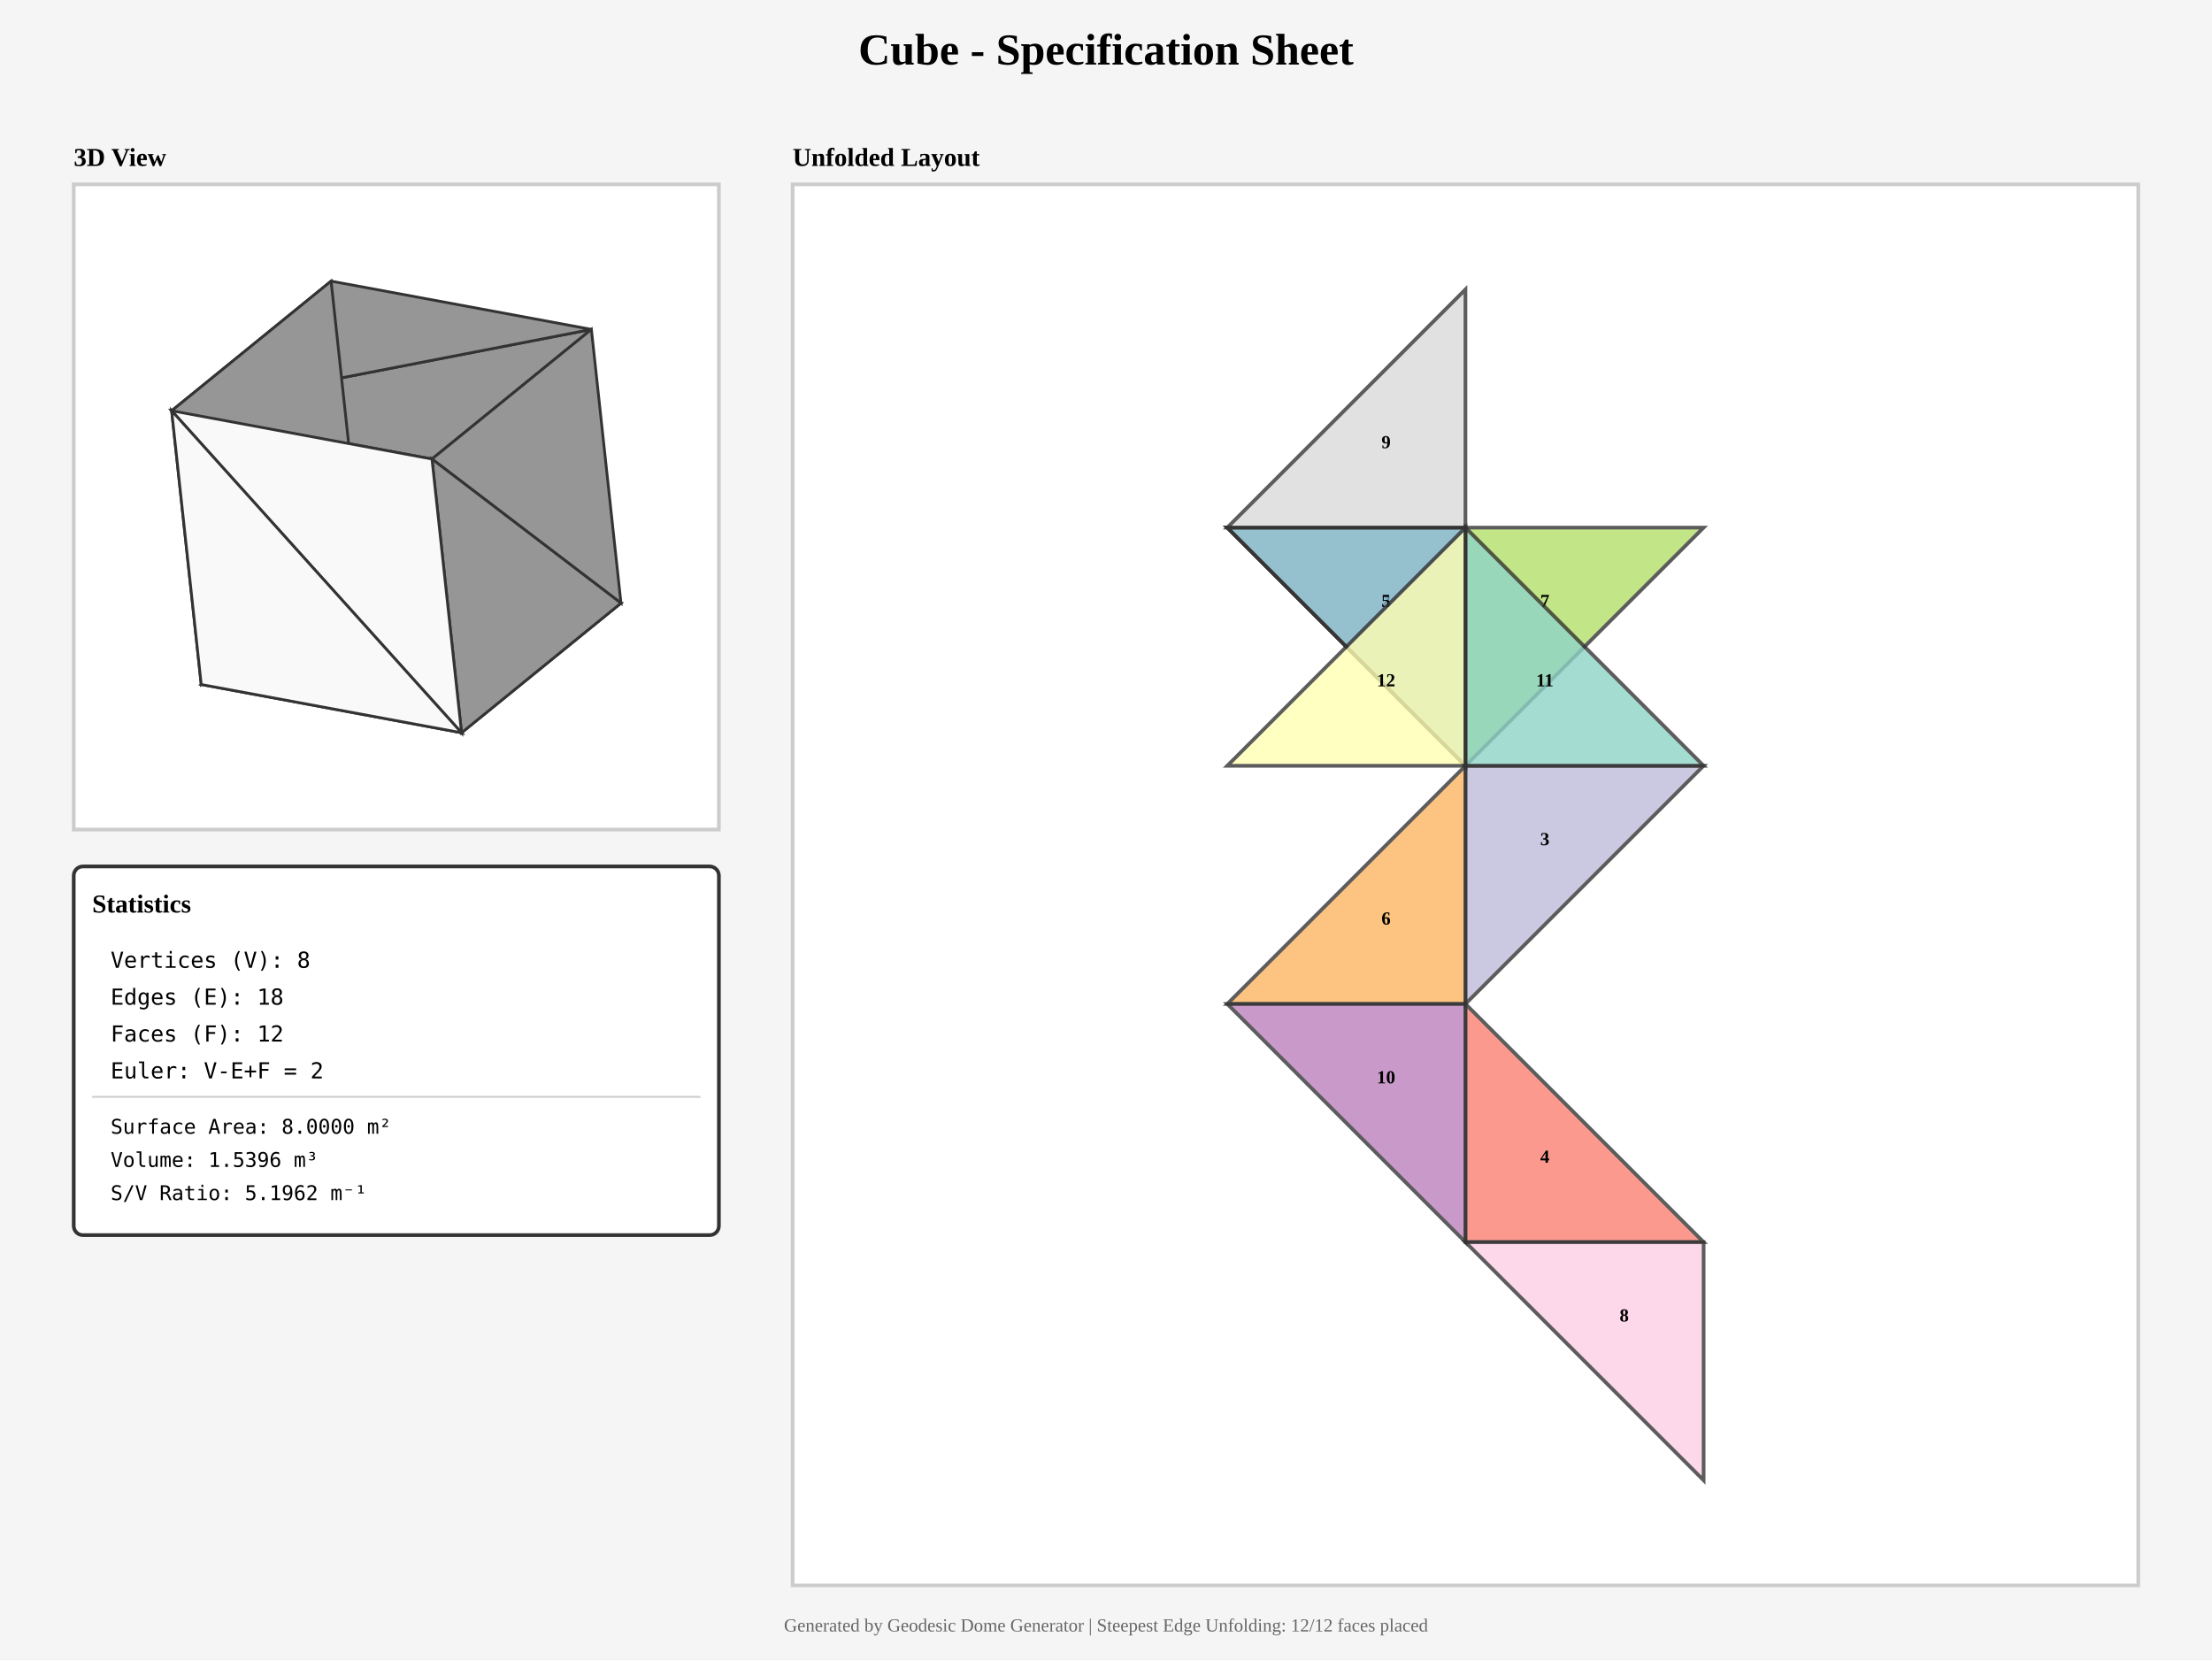
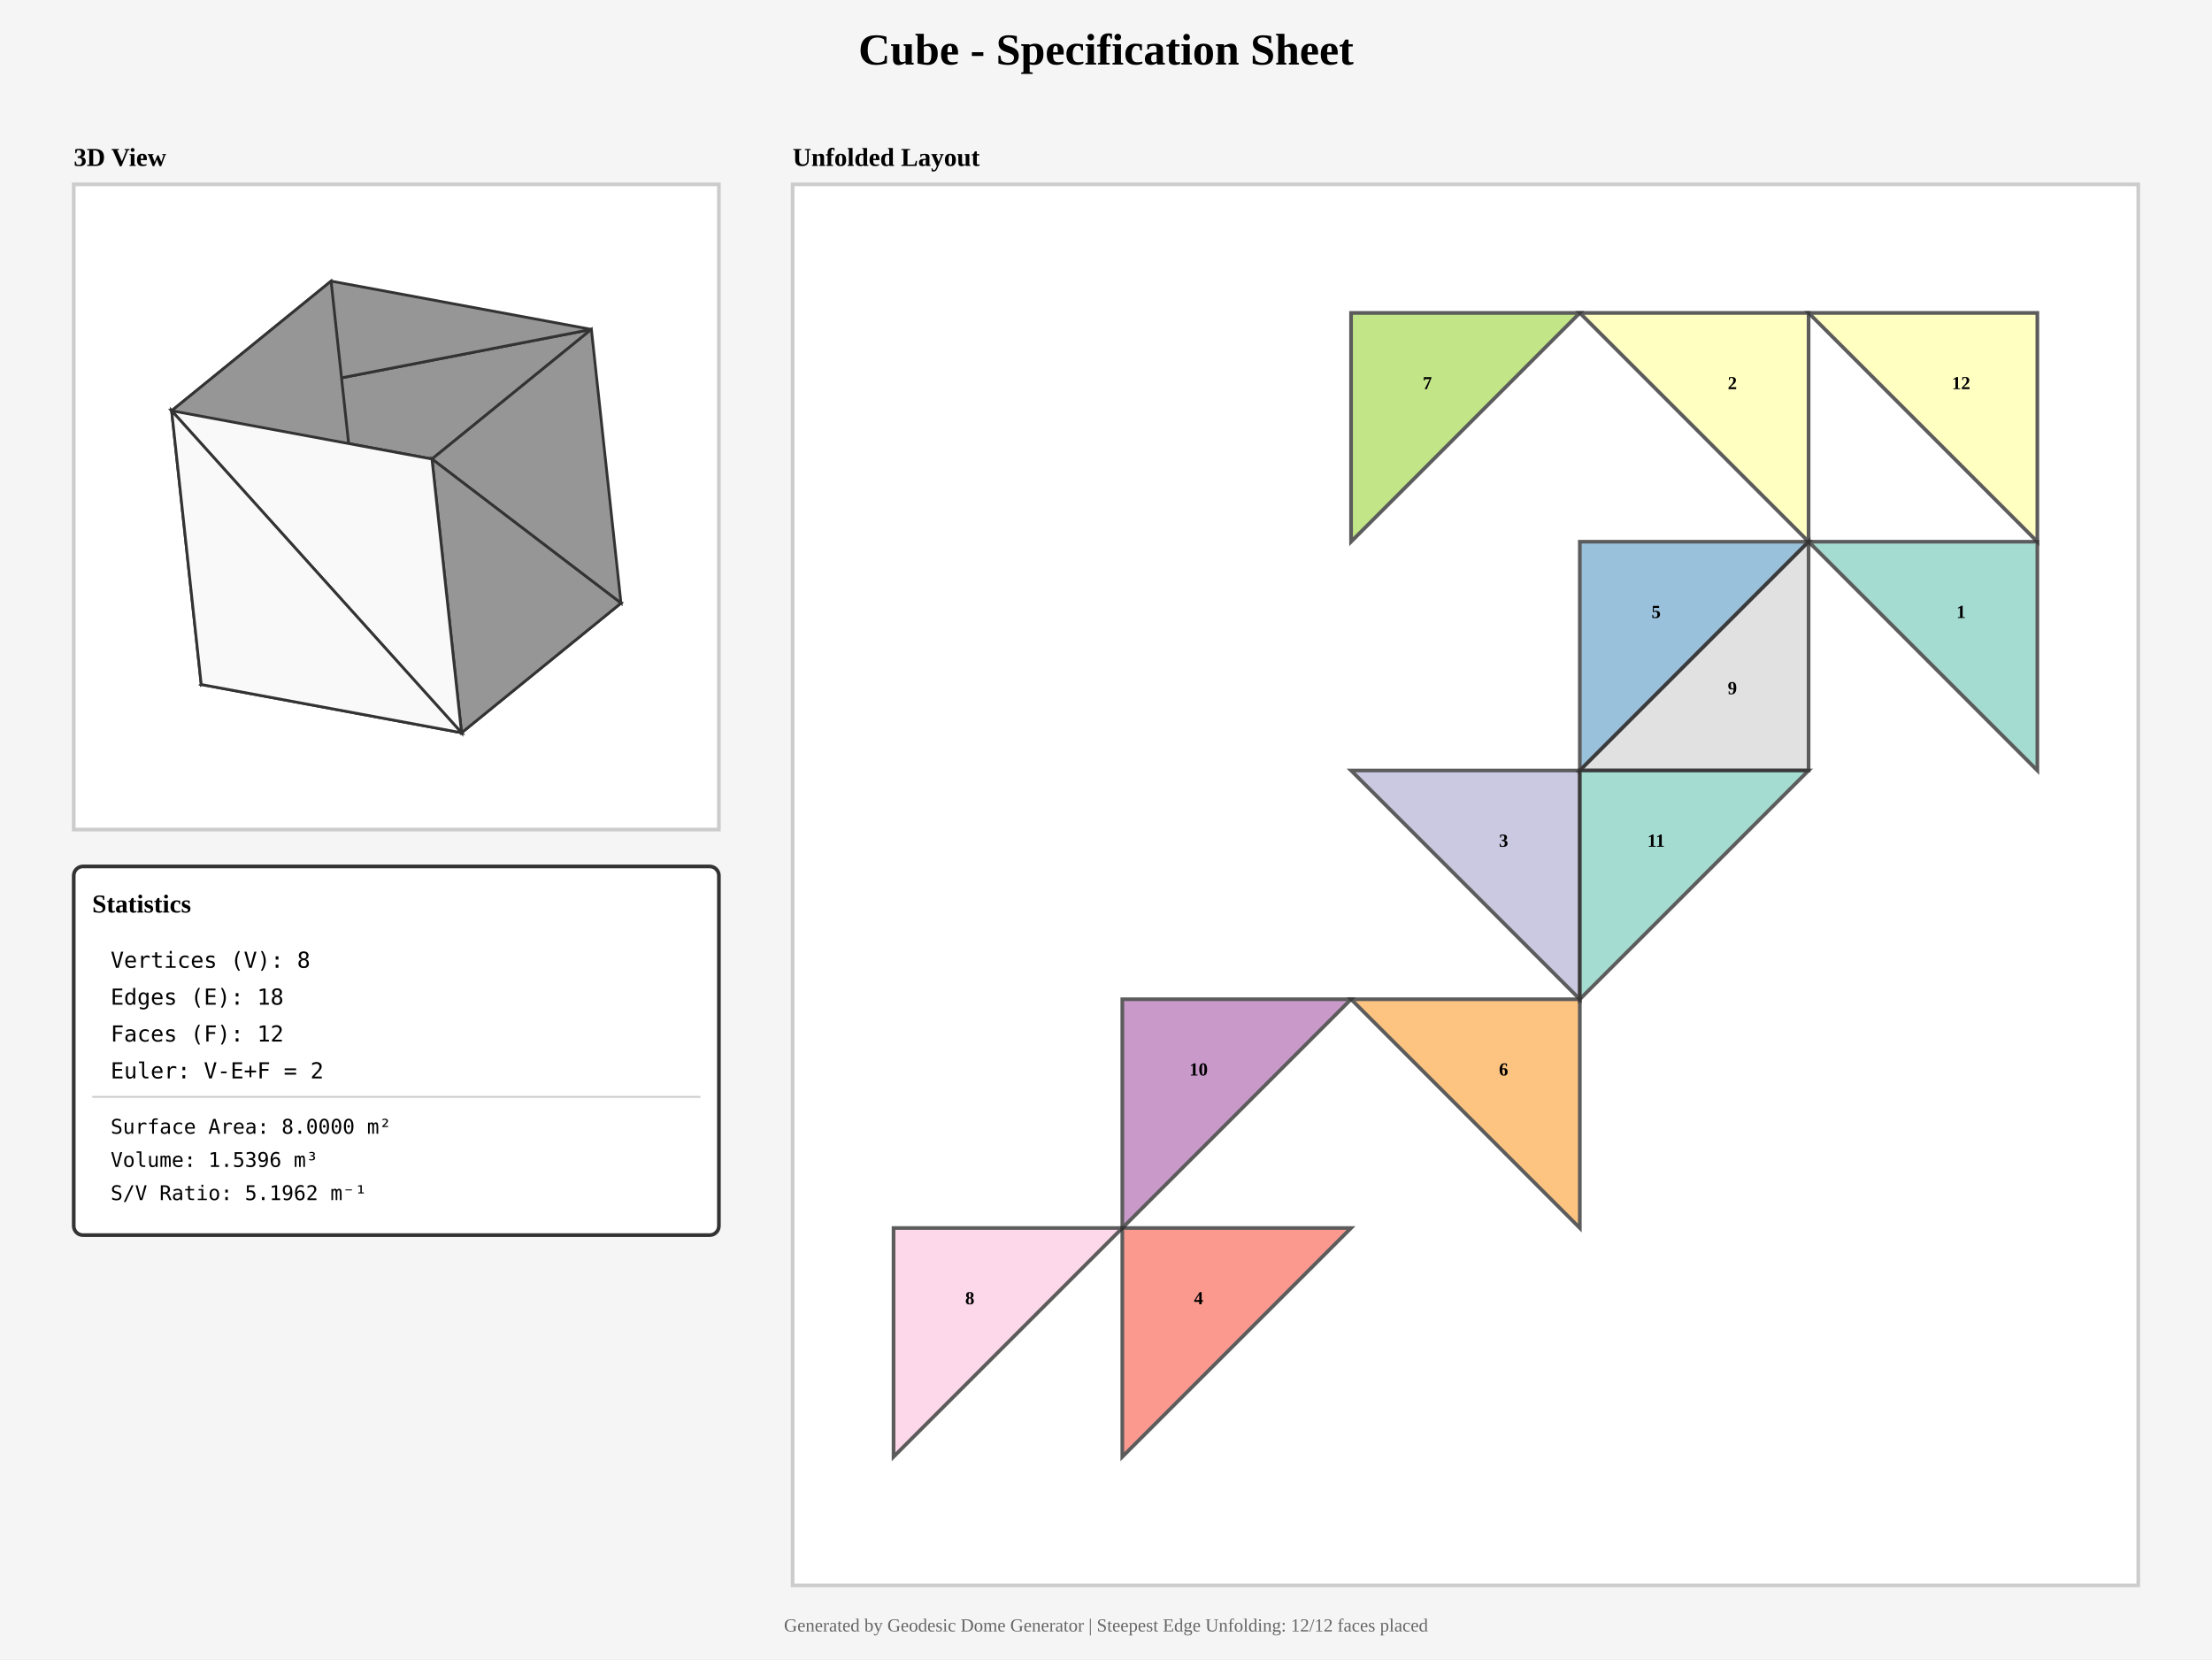
<svg xmlns="http://www.w3.org/2000/svg" width="1200" height="900">
  <rect width="1200" height="900" fill="#f5f5f5" />
  <text x="600.0" y="35" text-anchor="middle" font-size="24" font-weight="bold">Cube - Specification Sheet</text>
  <text x="40" y="90" font-size="14" font-weight="bold">3D View</text>
  <text x="430" y="90" font-size="14" font-weight="bold">Unfolded Layout</text>
  <rect x="40" y="100" width="350" height="350" fill="white" stroke="#ccc" stroke-width="2" />
  <polygon points="93.12,222.82 320.83,178.68 234.34,249.00" fill="rgb(150,150,150)" stroke="#333" stroke-width="1.5" />
  <polygon points="93.12,222.82 179.61,152.50 320.83,178.68" fill="rgb(150,150,150)" stroke="#333" stroke-width="1.5" />
  <polygon points="250.39,397.50 195.66,301.00 109.17,371.32" fill="rgb(150,150,150)" stroke="#333" stroke-width="1.5" />
  <polygon points="250.39,397.50 336.88,327.18 195.66,301.00" fill="rgb(150,150,150)" stroke="#333" stroke-width="1.5" />
  <polygon points="93.12,222.82 109.17,371.32 195.66,301.00" fill="rgb(150,150,150)" stroke="#333" stroke-width="1.5" />
  <polygon points="93.12,222.82 195.66,301.00 179.61,152.50" fill="rgb(150,150,150)" stroke="#333" stroke-width="1.5" />
  <polygon points="234.34,249.00 320.83,178.68 336.88,327.18" fill="rgb(150,150,150)" stroke="#333" stroke-width="1.5" />
  <polygon points="234.34,249.00 336.88,327.18 250.39,397.50" fill="rgb(150,150,150)" stroke="#333" stroke-width="1.5" />
  <polygon points="93.12,222.82 234.34,249.00 250.39,397.50" fill="rgb(249,249,249)" stroke="#333" stroke-width="1.5" />
  <polygon points="93.12,222.82 250.39,397.50 109.17,371.32" fill="rgb(249,249,249)" stroke="#333" stroke-width="1.5" />
  <rect x="40" y="470" width="350" height="200" fill="white" stroke="#333" stroke-width="2" rx="5" />
  <text x="50" y="495" font-size="14" font-weight="bold">Statistics</text>
  <text x="60" y="525" font-size="12" font-family="monospace">
    <tspan x="60" dy="0">Vertices (V): 8</tspan>
    <tspan x="60" dy="20">Edges (E): 18</tspan>
    <tspan x="60" dy="20">Faces (F): 12</tspan>
    <tspan x="60" dy="20">Euler: V-E+F = 2</tspan>
  </text>
  <line x1="50" y1="595" x2="380" y2="595" stroke="#ccc" stroke-width="1" />
  <text x="60" y="615" font-size="11" font-family="monospace">
    <tspan x="60" dy="0">Surface Area: 8.0000 m²</tspan>
    <tspan x="60" dy="18">Volume: 1.5396 m³</tspan>
    <tspan x="60" dy="18">S/V Ratio: 5.1962 m⁻¹</tspan>
  </text>
  <rect x="430" y="100" width="730" height="760" fill="white" stroke="#ccc" stroke-width="2" />
-   <polygon points="665.80,286.20 795.00,286.20 795.00,415.40" fill="#8dd3c7" stroke="#333" stroke-width="2" opacity="0.8" />
-   <text x="751.93" y="329.27" text-anchor="middle" font-size="10" font-weight="bold">1</text>
-   <polygon points="665.80,286.20 795.00,415.40 795.00,286.20" fill="#ffffb3" stroke="#333" stroke-width="2" opacity="0.8" />
-   <text x="751.93" y="329.27" text-anchor="middle" font-size="10" font-weight="bold">2</text>
-   <polygon points="795.00,544.60 924.20,415.40 795.00,415.40" fill="#bebada" stroke="#333" stroke-width="2" opacity="0.8" />
-   <text x="838.07" y="458.47" text-anchor="middle" font-size="10" font-weight="bold">3</text>
-   <polygon points="795.00,544.60 795.00,673.80 924.20,673.80" fill="#fb8072" stroke="#333" stroke-width="2" opacity="0.8" />
-   <text x="838.07" y="630.73" text-anchor="middle" font-size="10" font-weight="bold">4</text>
-   <polygon points="665.80,286.20 795.00,415.40 795.00,286.20" fill="#80b1d3" stroke="#333" stroke-width="2" opacity="0.8" />
-   <text x="751.93" y="329.27" text-anchor="middle" font-size="10" font-weight="bold">5</text>
-   <polygon points="665.80,544.60 795.00,544.60 795.00,415.40" fill="#fdb462" stroke="#333" stroke-width="2" opacity="0.8" />
-   <text x="751.93" y="501.53" text-anchor="middle" font-size="10" font-weight="bold">6</text>
-   <polygon points="795.00,415.40 924.20,286.20 795.00,286.20" fill="#b3de69" stroke="#333" stroke-width="2" opacity="0.8" />
-   <text x="838.07" y="329.27" text-anchor="middle" font-size="10" font-weight="bold">7</text>
-   <polygon points="924.20,803.00 924.20,673.80 795.00,673.80" fill="#fccde5" stroke="#333" stroke-width="2" opacity="0.8" />
-   <text x="881.13" y="716.87" text-anchor="middle" font-size="10" font-weight="bold">8</text>
-   <polygon points="665.80,286.20 795.00,286.20 795.00,157.00" fill="#d9d9d9" stroke="#333" stroke-width="2" opacity="0.8" />
-   <text x="751.93" y="243.13" text-anchor="middle" font-size="10" font-weight="bold">9</text>
-   <polygon points="665.80,544.60 795.00,673.80 795.00,544.60" fill="#bc80bd" stroke="#333" stroke-width="2" opacity="0.8" />
-   <text x="751.93" y="587.67" text-anchor="middle" font-size="10" font-weight="bold">10</text>
-   <polygon points="795.00,286.20 795.00,415.40 924.20,415.40" fill="#8dd3c7" stroke="#333" stroke-width="2" opacity="0.8" />
-   <text x="838.07" y="372.33" text-anchor="middle" font-size="10" font-weight="bold">11</text>
-   <polygon points="795.00,286.20 665.80,415.40 795.00,415.40" fill="#ffffb3" stroke="#333" stroke-width="2" opacity="0.8" />
-   <text x="751.93" y="372.33" text-anchor="middle" font-size="10" font-weight="bold">12</text>
+   <polygon points="981.15,293.85 1105.25,293.85 1105.25,417.95" fill="#8dd3c7" stroke="#333" stroke-width="2" opacity="0.8" />
+   <text x="1063.88" y="335.22" text-anchor="middle" font-size="10" font-weight="bold">1</text>
+   <polygon points="981.15,293.85 857.05,169.75 981.15,169.75" fill="#ffffb3" stroke="#333" stroke-width="2" opacity="0.8" />
+   <text x="939.78" y="211.12" text-anchor="middle" font-size="10" font-weight="bold">2</text>
+   <polygon points="857.05,542.05 732.95,417.95 857.05,417.95" fill="#bebada" stroke="#333" stroke-width="2" opacity="0.8" />
+   <text x="815.68" y="459.32" text-anchor="middle" font-size="10" font-weight="bold">3</text>
+   <polygon points="608.85,790.25 608.85,666.15 732.95,666.15" fill="#fb8072" stroke="#333" stroke-width="2" opacity="0.8" />
+   <text x="650.22" y="707.52" text-anchor="middle" font-size="10" font-weight="bold">4</text>
+   <polygon points="981.15,293.85 857.05,417.95 857.05,293.85" fill="#80b1d3" stroke="#333" stroke-width="2" opacity="0.8" />
+   <text x="898.42" y="335.22" text-anchor="middle" font-size="10" font-weight="bold">5</text>
+   <polygon points="732.95,542.05 857.05,542.05 857.05,666.15" fill="#fdb462" stroke="#333" stroke-width="2" opacity="0.8" />
+   <text x="815.68" y="583.42" text-anchor="middle" font-size="10" font-weight="bold">6</text>
+   <polygon points="857.05,169.75 732.95,293.85 732.95,169.75" fill="#b3de69" stroke="#333" stroke-width="2" opacity="0.8" />
+   <text x="774.32" y="211.12" text-anchor="middle" font-size="10" font-weight="bold">7</text>
+   <polygon points="484.75,790.25 484.75,666.15 608.85,666.15" fill="#fccde5" stroke="#333" stroke-width="2" opacity="0.8" />
+   <text x="526.12" y="707.52" text-anchor="middle" font-size="10" font-weight="bold">8</text>
+   <polygon points="981.15,293.85 981.15,417.95 857.05,417.95" fill="#d9d9d9" stroke="#333" stroke-width="2" opacity="0.8" />
+   <text x="939.78" y="376.58" text-anchor="middle" font-size="10" font-weight="bold">9</text>
+   <polygon points="732.95,542.05 608.85,666.15 608.85,542.05" fill="#bc80bd" stroke="#333" stroke-width="2" opacity="0.8" />
+   <text x="650.22" y="583.42" text-anchor="middle" font-size="10" font-weight="bold">10</text>
+   <polygon points="857.05,542.05 857.05,417.95 981.15,417.95" fill="#8dd3c7" stroke="#333" stroke-width="2" opacity="0.8" />
+   <text x="898.42" y="459.32" text-anchor="middle" font-size="10" font-weight="bold">11</text>
+   <polygon points="1105.25,293.85 981.15,169.75 1105.25,169.75" fill="#ffffb3" stroke="#333" stroke-width="2" opacity="0.8" />
+   <text x="1063.88" y="211.12" text-anchor="middle" font-size="10" font-weight="bold">12</text>
  <text x="600.0" y="885" text-anchor="middle" font-size="10" fill="#666">
Generated by Geodesic Dome Generator | Steepest Edge Unfolding: 12/12 faces placed
</text>
</svg>
